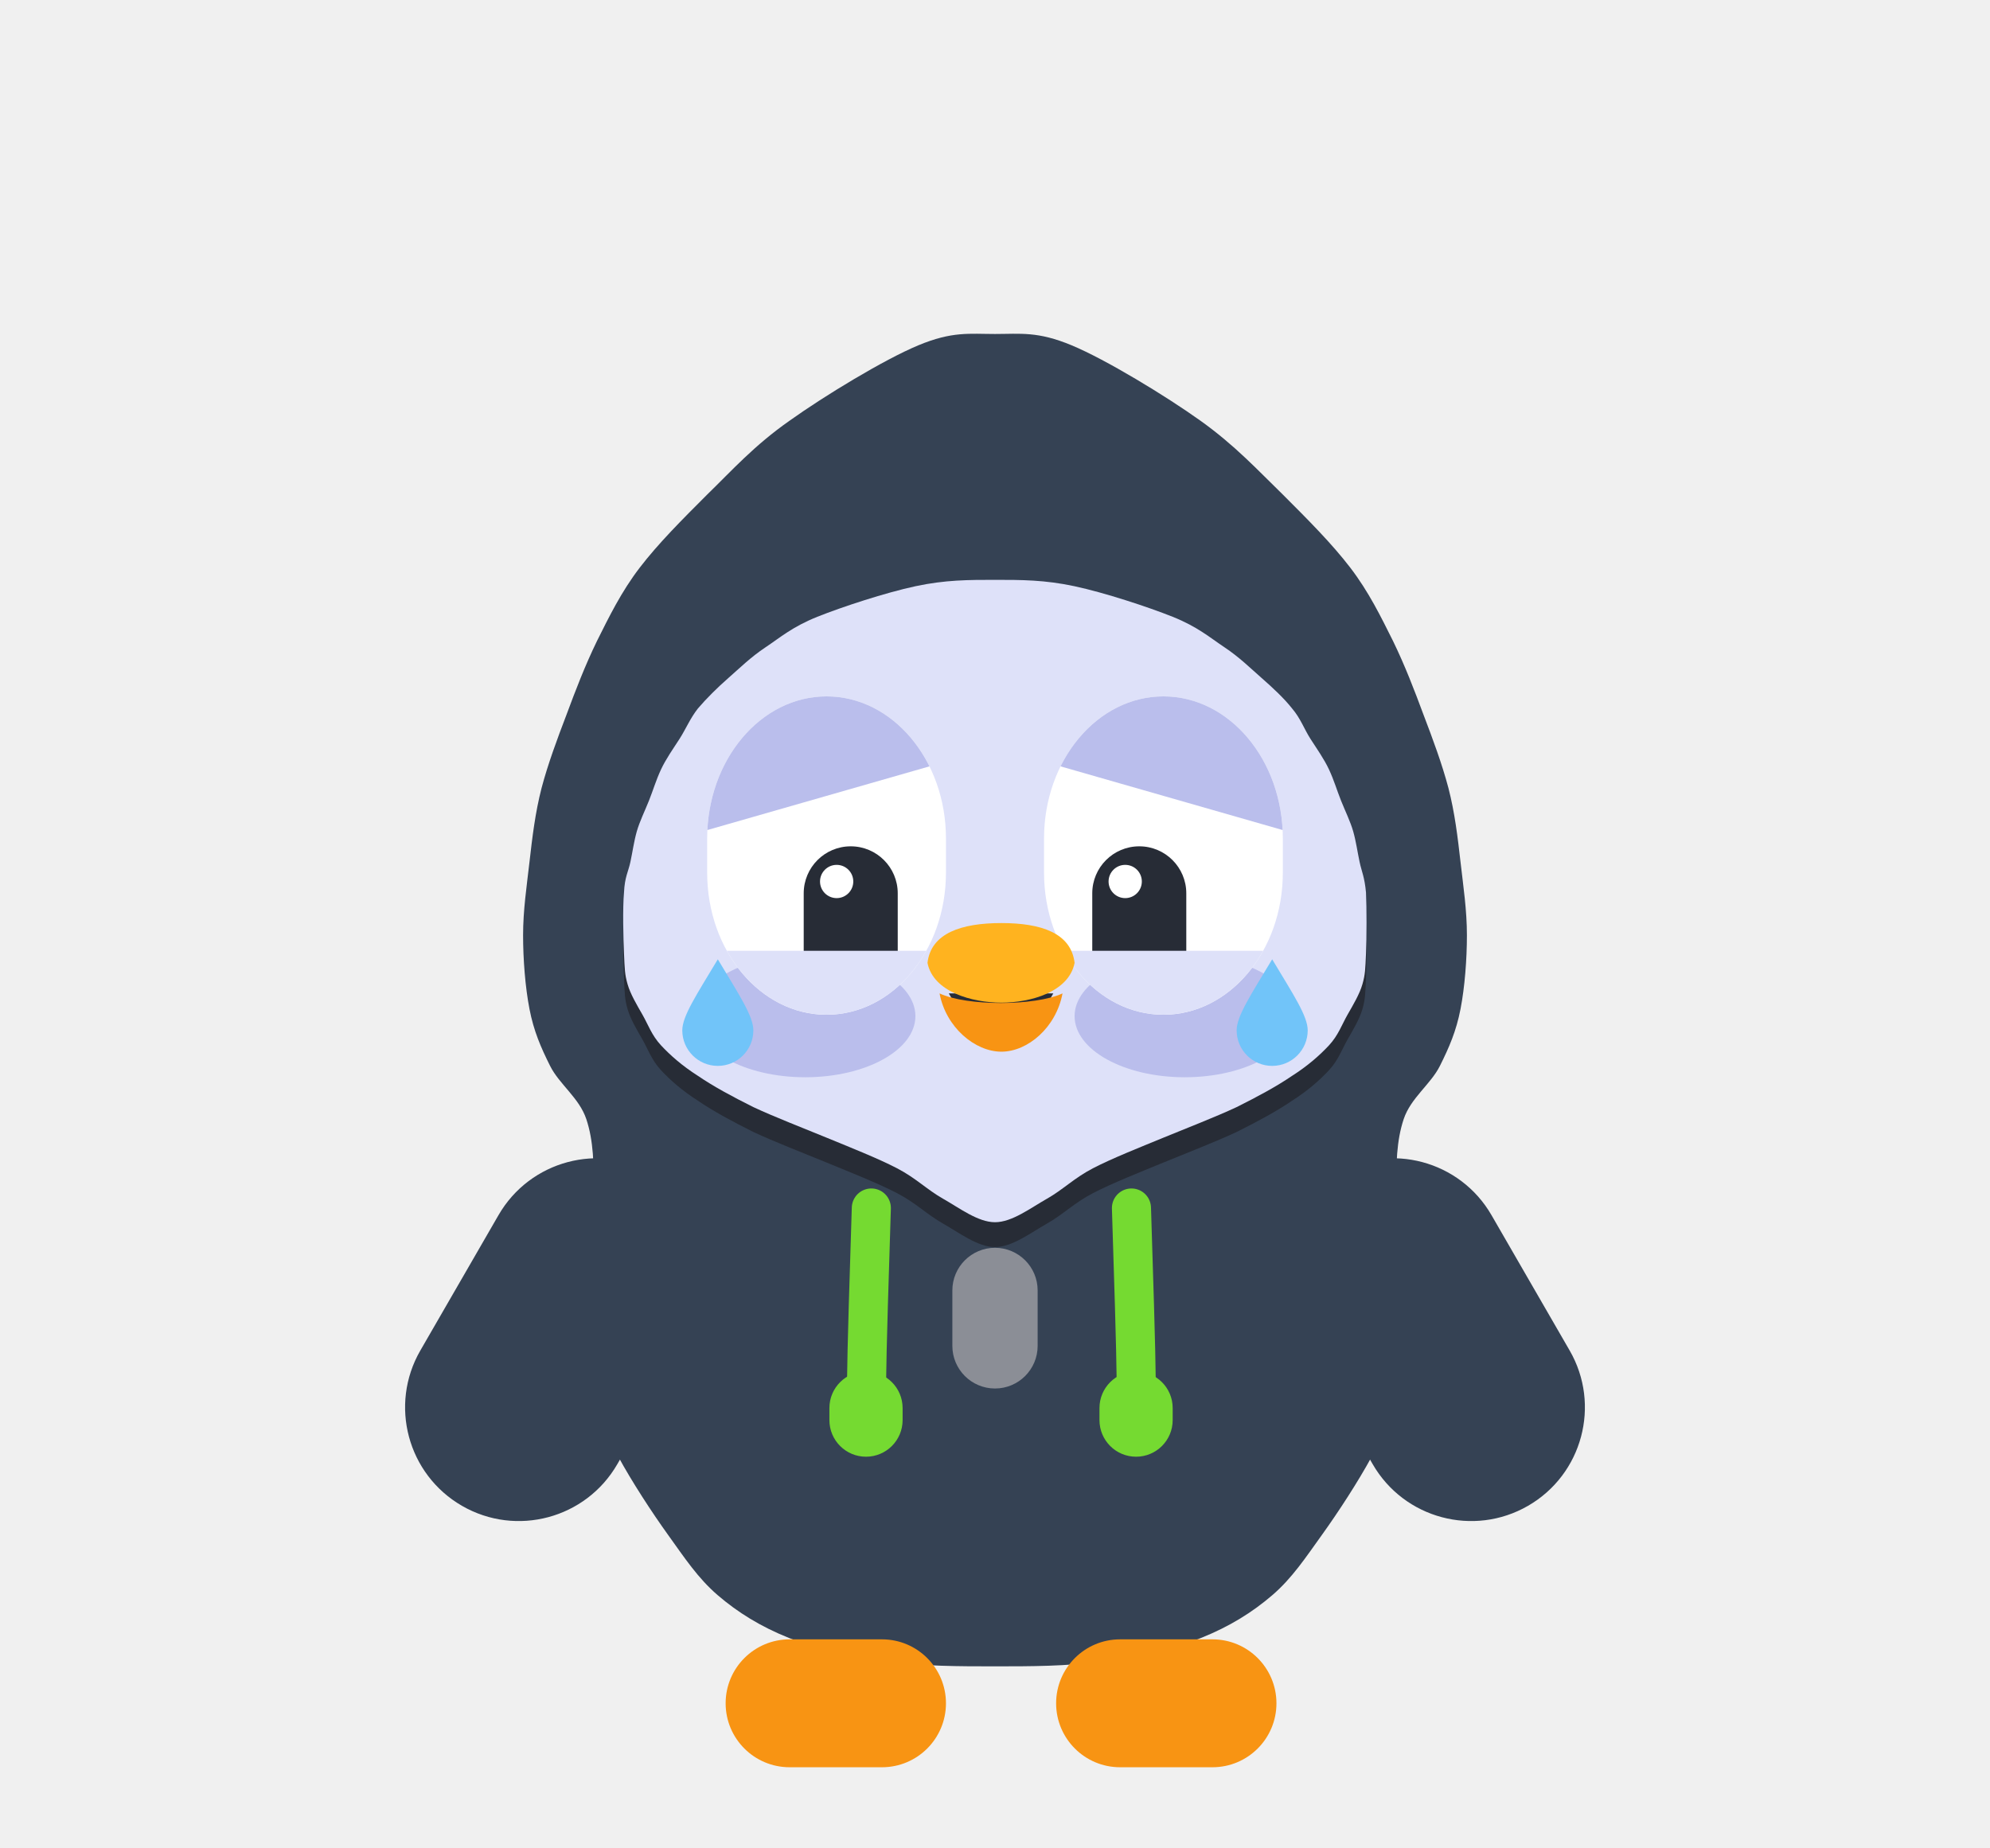
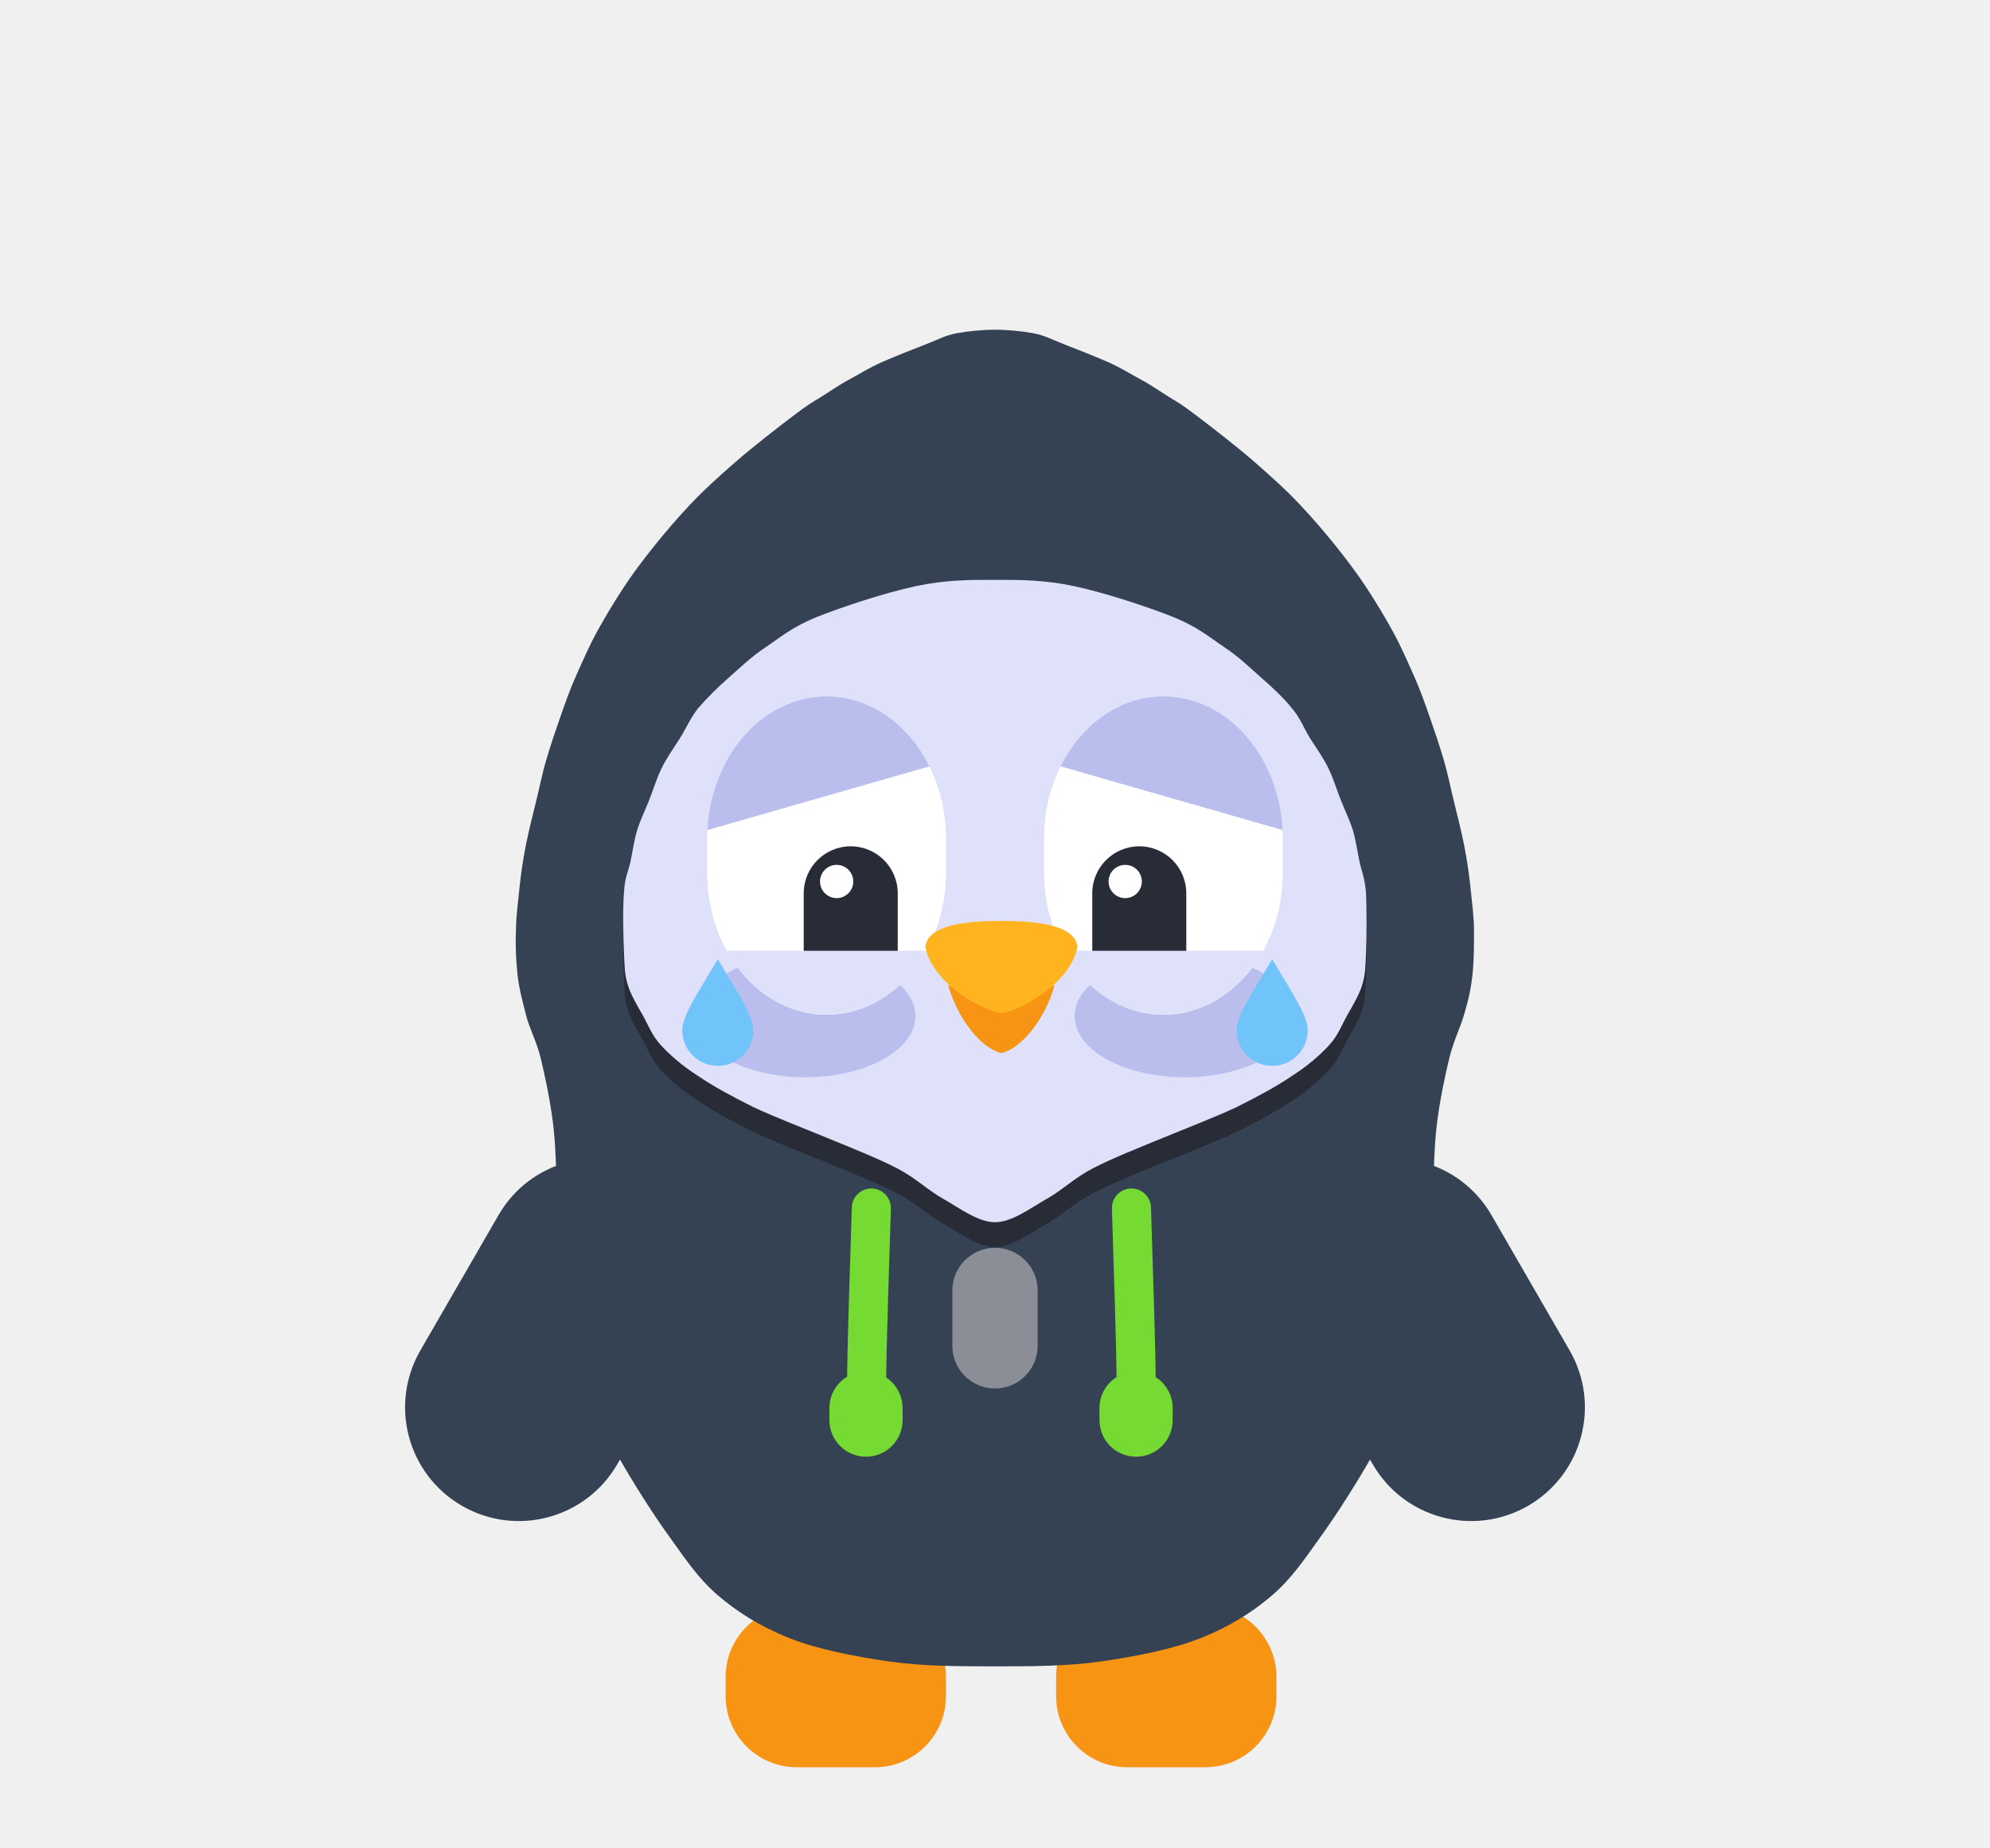
<svg xmlns="http://www.w3.org/2000/svg" viewBox="-40 -40 280 260" aria-hidden="true">
  <style>
  .byte-twinkle { transform-box: fill-box; transform-origin: center; animation: byte-twinkle 1.6s ease-in-out infinite }
  @keyframes byte-twinkle { 0%,100% { transform: scale(1) rotate(0) } 50% { transform: scale(.7) rotate(20deg) } }
  .byte-float { animation: byte-float 2.4s ease-in-out infinite }
  @keyframes byte-float { 0%,100% { transform: translateY(0) } 50% { transform: translateY(-4px) } }
  .byte-smoke { animation: byte-smoke 1.8s ease-out infinite }
  @keyframes byte-smoke { 0% { opacity: 0; transform: translateY(6px) } 25% { opacity: 1 } 100% { opacity: 0; transform: translateY(-10px) } }
  .byte-tear { animation: byte-tear 1.8s ease-in infinite }
  .byte-tear + .byte-tear { animation-delay: .6s }
  @keyframes byte-tear { 0% { opacity: 0; transform: translateY(0) } 15% { opacity: 1; transform: translateY(2px) }
    80% { opacity: 1; transform: translateY(14px) } 100% { opacity: 0; transform: translateY(18px) } }
  @media (prefers-reduced-motion: reduce) {
    .byte-twinkle, .byte-float, .byte-smoke, .byte-tear { animation: none }
    .byte-tear { transform: translateY(2px) }
  }
</style>
  <defs>
    <clipPath id="eyeL-R0">
      <rect x="59.5" y="58" width="33.6" height="44.8" rx="16.8" ry="20" />
    </clipPath>
    <clipPath id="eyeR-R0">
      <rect x="106.9" y="58" width="33.6" height="44.8" rx="16.8" ry="20" />
    </clipPath>
  </defs>
  <g>
    <g transform="translate(44 139)">
      <g transform="rotate(-60)">
        <rect x="-38" y="-16" width="54" height="32" rx="16" fill="#354254" />
      </g>
    </g>
  </g>
  <g transform="translate(200 0) scale(-1 1)">
    <g transform="translate(44 139)">
      <g transform="rotate(-60)">
        <rect x="-38" y="-16" width="54" height="32" rx="16" fill="#354254" />
      </g>
    </g>
  </g>
-   <path fill="#354254" d="M100.0 7.0 C103.6 7.0 106.0 6.6 110.8 8.6 C115.6 10.6 124.0 15.7 128.9 19.2 C133.8 22.7 137.0 26.2 140.5 29.6 C144.0 33.1 147.4 36.5 150.0 39.9 C152.6 43.3 154.3 46.8 156.0 50.2 C157.7 53.7 159.0 57.1 160.3 60.6 C161.6 64.0 162.9 67.5 163.8 70.9 C164.7 74.4 165.1 77.8 165.5 81.3 C165.9 84.8 166.4 88.1 166.4 91.6 C166.4 95.0 166.1 98.9 165.5 102.0 C164.9 105.1 163.9 107.4 162.6 110.0 C161.3 112.6 158.5 114.5 157.5 117.5 C156.5 120.5 156.4 123.9 156.5 128.0 C156.6 132.1 157.8 137.5 158.0 142.0 C158.2 146.5 158.3 151.2 157.5 155.0 C156.7 158.8 154.9 161.5 153.0 165.0 C151.1 168.5 148.3 172.8 146.0 176.0 C143.7 179.2 141.8 182.1 139.0 184.5 C136.2 186.9 133.0 188.9 129.0 190.5 C125.0 192.1 119.8 193.1 115.0 193.8 C110.2 194.5 105.0 194.5 100.0 194.5 C95.0 194.5 89.8 194.5 85.0 193.8 C80.2 193.1 75.0 192.1 71.0 190.5 C67.0 188.9 63.8 186.9 61.0 184.5 C58.2 182.1 56.3 179.2 54.0 176.0 C51.7 172.8 48.9 168.5 47.0 165.0 C45.1 161.5 43.3 158.8 42.5 155.0 C41.7 151.2 41.8 146.5 42.0 142.0 C42.2 137.5 43.4 132.1 43.5 128.0 C43.6 123.9 43.5 120.5 42.5 117.5 C41.5 114.5 38.7 112.6 37.4 110.0 C36.1 107.4 35.1 105.1 34.5 102.0 C33.9 98.9 33.6 95.0 33.6 91.6 C33.6 88.1 34.1 84.8 34.5 81.3 C34.9 77.8 35.3 74.4 36.2 70.9 C37.1 67.5 38.4 64.0 39.7 60.6 C41.0 57.1 42.3 53.7 44.0 50.2 C45.7 46.8 47.4 43.3 50.0 39.9 C52.6 36.5 56.0 33.1 59.5 29.6 C63.0 26.2 66.1 22.7 71.1 19.2 C76.0 15.7 84.4 10.6 89.2 8.6 C94.0 6.6 96.4 7.0 100.0 7.0 Z" />
+   <g fill="#F89413">
+     <rect x="62.1" y="186" width="31" height="22.7" rx="10" />
+     <rect x="108.6" y="186" width="31" height="22.7" rx="10" />
+   </g>
+   <path fill="#354254" d="M100.0 6.4 C101.8 6.4 103.8 6.6 105.4 6.9 C107.0 7.2 107.8 7.7 109.6 8.4 C111.4 9.1 114.2 10.2 116.0 11.0 C117.8 11.8 119.0 12.6 120.5 13.4 C122.0 14.2 123.4 15.2 124.7 16.0 C126.0 16.8 126.1 16.8 128.1 18.3 C130.1 19.8 134.1 22.9 136.5 25.0 C138.9 27.1 140.8 28.8 142.7 30.8 C144.6 32.8 146.4 34.9 148.0 36.9 C149.6 38.9 151.1 40.9 152.4 42.9 C153.7 44.9 154.9 46.9 156.0 48.9 C157.1 50.9 158.0 53.0 158.9 55.0 C159.8 57.0 160.5 59.0 161.2 61.0 C161.9 63.0 162.5 64.8 163.1 66.8 C163.7 68.8 164.1 70.9 164.6 72.9 C165.1 74.9 165.6 76.9 166.0 78.9 C166.4 80.9 166.7 82.9 166.9 84.9 C167.1 86.9 167.4 89.0 167.4 91.0 C167.4 93.0 167.4 95.0 167.2 97.0 C167.0 99.0 166.6 100.8 166.0 102.8 C165.4 104.8 164.5 106.5 163.9 109.0 C163.3 111.5 162.6 114.8 162.2 118.0 C161.8 121.2 161.8 124.0 161.6 128.0 C161.4 132.0 161.6 137.5 161.0 142.0 C160.4 146.5 159.3 151.2 158.0 155.0 C156.7 158.8 155.0 161.5 153.0 165.0 C151.0 168.5 148.3 172.8 146.0 176.0 C143.7 179.2 141.8 182.1 139.0 184.5 C136.2 186.9 133.0 188.9 129.0 190.5 C125.0 192.1 119.8 193.1 115.0 193.8 C110.2 194.5 105.0 194.5 100.0 194.5 C95.0 194.5 89.8 194.5 85.0 193.8 C80.2 193.1 75.0 192.1 71.0 190.5 C67.0 188.9 63.8 186.9 61.0 184.5 C58.2 182.1 56.3 179.2 54.0 176.0 C51.7 172.8 49.0 168.5 47.0 165.0 C45.0 161.5 43.3 158.8 42.0 155.0 C40.7 151.2 39.6 146.5 39.0 142.0 C38.4 137.5 38.6 132.0 38.4 128.0 C38.2 124.0 38.2 121.2 37.8 118.0 C37.4 114.8 36.7 111.5 36.1 109.0 C35.5 106.5 34.5 104.8 34.0 102.8 C33.5 100.8 33.0 99.0 32.8 97.0 C32.6 95.0 32.5 93.0 32.6 91.0 C32.6 89.0 32.9 86.9 33.1 84.9 C33.3 82.9 33.6 80.9 34.0 78.9 C34.4 76.9 34.9 74.9 35.4 72.9 C35.9 70.9 36.3 68.8 36.9 66.8 C37.5 64.8 38.1 63.0 38.8 61.0 C39.5 59.0 40.2 57.0 41.1 55.0 C42.0 53.0 42.9 50.9 44.0 48.9 C45.1 46.9 46.3 44.9 47.6 42.9 C48.9 40.9 50.4 38.9 52.0 36.9 C53.6 34.9 55.4 32.8 57.3 30.8 C59.2 28.8 61.1 27.1 63.5 25.0 C65.9 22.9 69.9 19.8 71.9 18.3 C73.9 16.8 74.0 16.8 75.3 16.0 C76.6 15.2 78.0 14.2 79.5 13.4 C81.0 12.6 82.2 11.8 84.0 11.0 C85.8 10.2 88.6 9.1 90.4 8.4 C92.2 7.7 93.0 7.2 94.6 6.9 C96.2 6.6 98.2 6.4 100.0 6.4 Z" />
  <path fill="#272C36" transform="translate(0 3.5)" d="M100.0 41.6 C103.7 41.6 107.0 41.6 111.2 42.5 C115.4 43.4 121.5 45.4 125.0 46.8 C128.5 48.2 130.2 49.7 132.3 51.1 C134.4 52.5 135.9 54.0 137.5 55.4 C139.1 56.8 140.7 58.3 141.8 59.7 C143.0 61.1 143.5 62.6 144.4 64.0 C145.3 65.4 146.3 66.8 147.0 68.3 C147.7 69.8 148.1 71.2 148.7 72.7 C149.3 74.2 150.0 75.6 150.4 77.0 C150.8 78.4 151.0 79.9 151.3 81.3 C151.6 82.7 152.0 83.4 152.2 85.6 C152.3 87.8 152.3 92.0 152.2 94.2 C152.1 96.4 152.1 97.1 151.7 98.5 C151.3 99.9 150.4 101.4 149.6 102.8 C148.8 104.2 148.3 105.7 147.0 107.1 C145.7 108.5 144.0 110.0 141.8 111.4 C139.6 112.9 137.0 114.3 134.0 115.8 C131.0 117.2 127.1 118.7 123.7 120.1 C120.3 121.5 116.5 123.0 113.8 124.4 C111.1 125.8 109.6 127.4 107.3 128.7 C105.0 130.0 102.4 132.0 100.0 132.0 C97.6 132.0 95.0 130.0 92.7 128.7 C90.4 127.4 88.9 125.8 86.2 124.4 C83.5 123.0 79.7 121.5 76.3 120.1 C72.9 118.7 69.0 117.2 66.0 115.8 C63.0 114.3 60.4 112.9 58.2 111.4 C56.0 110.0 54.3 108.5 53.0 107.1 C51.7 105.7 51.2 104.2 50.4 102.8 C49.6 101.4 48.7 99.9 48.3 98.5 C47.9 97.1 47.9 96.4 47.8 94.2 C47.7 92.0 47.6 87.8 47.8 85.6 C47.9 83.4 48.4 82.7 48.7 81.3 C49.0 79.9 49.2 78.4 49.6 77.0 C50.0 75.6 50.7 74.2 51.3 72.7 C51.9 71.2 52.3 69.8 53.0 68.3 C53.7 66.8 54.7 65.4 55.6 64.0 C56.5 62.6 57.1 61.1 58.2 59.7 C59.4 58.3 60.9 56.8 62.5 55.4 C64.1 54.0 65.6 52.5 67.7 51.1 C69.8 49.7 71.5 48.2 75.0 46.8 C78.5 45.4 84.6 43.4 88.8 42.5 C93.0 41.6 96.3 41.6 100.0 41.6 Z" />
  <path fill="#DEE1F9" d="M100.0 41.6 C103.7 41.6 107.0 41.6 111.2 42.5 C115.4 43.4 121.5 45.4 125.0 46.8 C128.5 48.2 130.2 49.7 132.3 51.1 C134.4 52.5 135.9 54.0 137.5 55.4 C139.1 56.8 140.7 58.3 141.8 59.7 C143.0 61.1 143.5 62.6 144.4 64.0 C145.3 65.4 146.3 66.8 147.0 68.3 C147.7 69.8 148.1 71.2 148.7 72.7 C149.3 74.2 150.0 75.6 150.4 77.0 C150.8 78.4 151.0 79.9 151.3 81.3 C151.6 82.7 152.0 83.4 152.2 85.6 C152.3 87.8 152.3 92.0 152.2 94.2 C152.1 96.4 152.1 97.1 151.7 98.5 C151.3 99.9 150.4 101.4 149.6 102.8 C148.8 104.2 148.3 105.7 147.0 107.1 C145.7 108.5 144.0 110.0 141.8 111.4 C139.6 112.9 137.0 114.3 134.0 115.8 C131.0 117.2 127.1 118.7 123.7 120.1 C120.3 121.5 116.5 123.0 113.8 124.4 C111.1 125.8 109.6 127.4 107.3 128.7 C105.0 130.0 102.4 132.0 100.0 132.0 C97.6 132.0 95.0 130.0 92.7 128.7 C90.4 127.4 88.9 125.8 86.2 124.4 C83.5 123.0 79.7 121.5 76.3 120.1 C72.9 118.7 69.0 117.2 66.0 115.8 C63.0 114.3 60.4 112.9 58.2 111.4 C56.0 110.0 54.3 108.5 53.0 107.1 C51.7 105.7 51.2 104.2 50.4 102.8 C49.6 101.4 48.7 99.9 48.3 98.5 C47.9 97.1 47.9 96.4 47.8 94.2 C47.7 92.0 47.6 87.8 47.8 85.6 C47.9 83.4 48.4 82.7 48.7 81.3 C49.0 79.9 49.2 78.4 49.6 77.0 C50.0 75.6 50.7 74.2 51.3 72.7 C51.9 71.2 52.3 69.8 53.0 68.3 C53.7 66.8 54.7 65.4 55.6 64.0 C56.5 62.6 57.1 61.1 58.2 59.7 C59.4 58.3 60.9 56.8 62.5 55.4 C64.1 54.0 65.6 52.5 67.7 51.1 C69.8 49.7 71.5 48.2 75.0 46.8 C78.5 45.4 84.6 43.4 88.8 42.5 C93.0 41.6 96.3 41.6 100.0 41.6 Z" />
  <g fill="#BABEEC">
    <ellipse cx="73.3" cy="103" rx="15.5" ry="8.6" />
    <ellipse cx="126.7" cy="103" rx="15.5" ry="8.6" />
  </g>
  <g>
    <rect x="59.5" y="58" width="33.6" height="44.8" rx="16.8" ry="20" fill="#FFFFFF" />
    <g clip-path="url(#eyeL-R0)">
      <g transform="translate(3.4 9.5) translate(76.3 80.4) scale(0.9) translate(-76.3 -80.4)">
        <rect x="68.95" y="68.4" width="14.7" height="24" rx="7.35" fill="#272C36" />
        <circle cx="74.1" cy="73.9" r="2.6" fill="#FFFFFF" />
      </g>
      <rect x="41.3" y="93.8" width="70" height="70" fill="#DEE1F9" />
      <rect x="41.3" y="2" width="70" height="70" fill="#BABEEC" transform="rotate(-16 76.3 72)" />
    </g>
  </g>
  <g>
    <rect x="106.9" y="58" width="33.6" height="44.8" rx="16.8" ry="20" fill="#FFFFFF" />
    <g clip-path="url(#eyeR-R0)">
      <g transform="translate(-3.4 9.5) translate(123.7 80.4) scale(0.9) translate(-123.7 -80.4)">
        <rect x="116.35" y="68.4" width="14.7" height="24" rx="7.35" fill="#272C36" />
        <circle cx="121.5" cy="73.9" r="2.6" fill="#FFFFFF" />
      </g>
      <rect x="88.7" y="93.8" width="70" height="70" fill="#DEE1F9" />
      <rect x="88.7" y="2" width="70" height="70" fill="#BABEEC" transform="rotate(16 123.7 72)" />
    </g>
  </g>
  <g>
    <path class="byte-tear" fill="#71C4F9" d="M61 95 C64 100 66 103 66 105 A5 5 0 0 1 56 105 C56 103 58 100 61 95 Z" />
    <path class="byte-tear" fill="#71C4F9" d="M139 95 C142 100 144 103 144 105 A5 5 0 0 1 134 105 C134 103 136 100 139 95 Z" />
  </g>
-   <g transform="translate(0 99.8) scale(1 1) translate(0 -99.8)">
+   <g transform="translate(0 99.8) scale(1 1) translate(0 -99.8)" opacity="0">
    <path d="M93.5 99.8 L108.2 99.8 L104.8 105.8 C103.2 107.2 98.6 107.2 97 105.8 Z" fill="#272C36" />
    <ellipse cx="100.9" cy="104.8" rx="4.4" ry="2" fill="#FA779B" />
  </g>
-   <path d="M92.2 99.8 C96 101.6 105.6 101.6 109.5 99.8 C108.6 104.6 104.6 108 100.9 108 C97.2 108 93.1 104.6 92.2 99.8 Z" fill="#F89413" transform="translate(0 0)" />
-   <path d="M90.5 95.5 C91 91.3 95.3 89.9 100.9 89.9 C106.5 89.9 110.7 91.3 111.2 95.5 C110.4 99.6 105 101.1 100.9 101.1 C96.8 101.1 91.3 99.6 90.5 95.5 Z" fill="#FFB31F" />
+   <path d="M93.4 98.6 C96.6 100.6 105.2 100.6 108.4 98.6 C107 103.6 103.6 107.6 100.9 108.2 C98.2 107.6 94.8 103.6 93.4 98.6 Z" fill="#F89413" transform="translate(0 0)" />
+   <path d="M90.2 93.2 C90.6 90.4 95 89.6 100.9 89.6 C106.8 89.6 111.2 90.4 111.6 93.2 C110.8 97.8 104.8 101.8 100.9 102.6 C97 101.8 91 97.8 90.2 93.2 Z" fill="#FFB31F" />
  <g stroke="#75DA31" stroke-width="5.5" stroke-linecap="round" fill="none">
    <path d="M82.6 130 C82.3 140 82 148 81.9 156" />
    <path d="M119.2 130 C119.5 140 119.8 148 119.9 156" />
  </g>
  <g fill="#75DA31">
    <rect x="76.7" y="153" width="10.3" height="12" rx="5.15" />
    <rect x="114.7" y="153" width="10.3" height="12" rx="5.15" />
  </g>
  <rect x="94" y="135.6" width="12" height="19.8" rx="6" fill="#8B8E96" />
-   <g fill="#F89413">
-     <rect x="62.1" y="190.7" width="31" height="18" rx="9" />
-     <rect x="108.6" y="190.7" width="31" height="18" rx="9" />
-   </g>
</svg>
